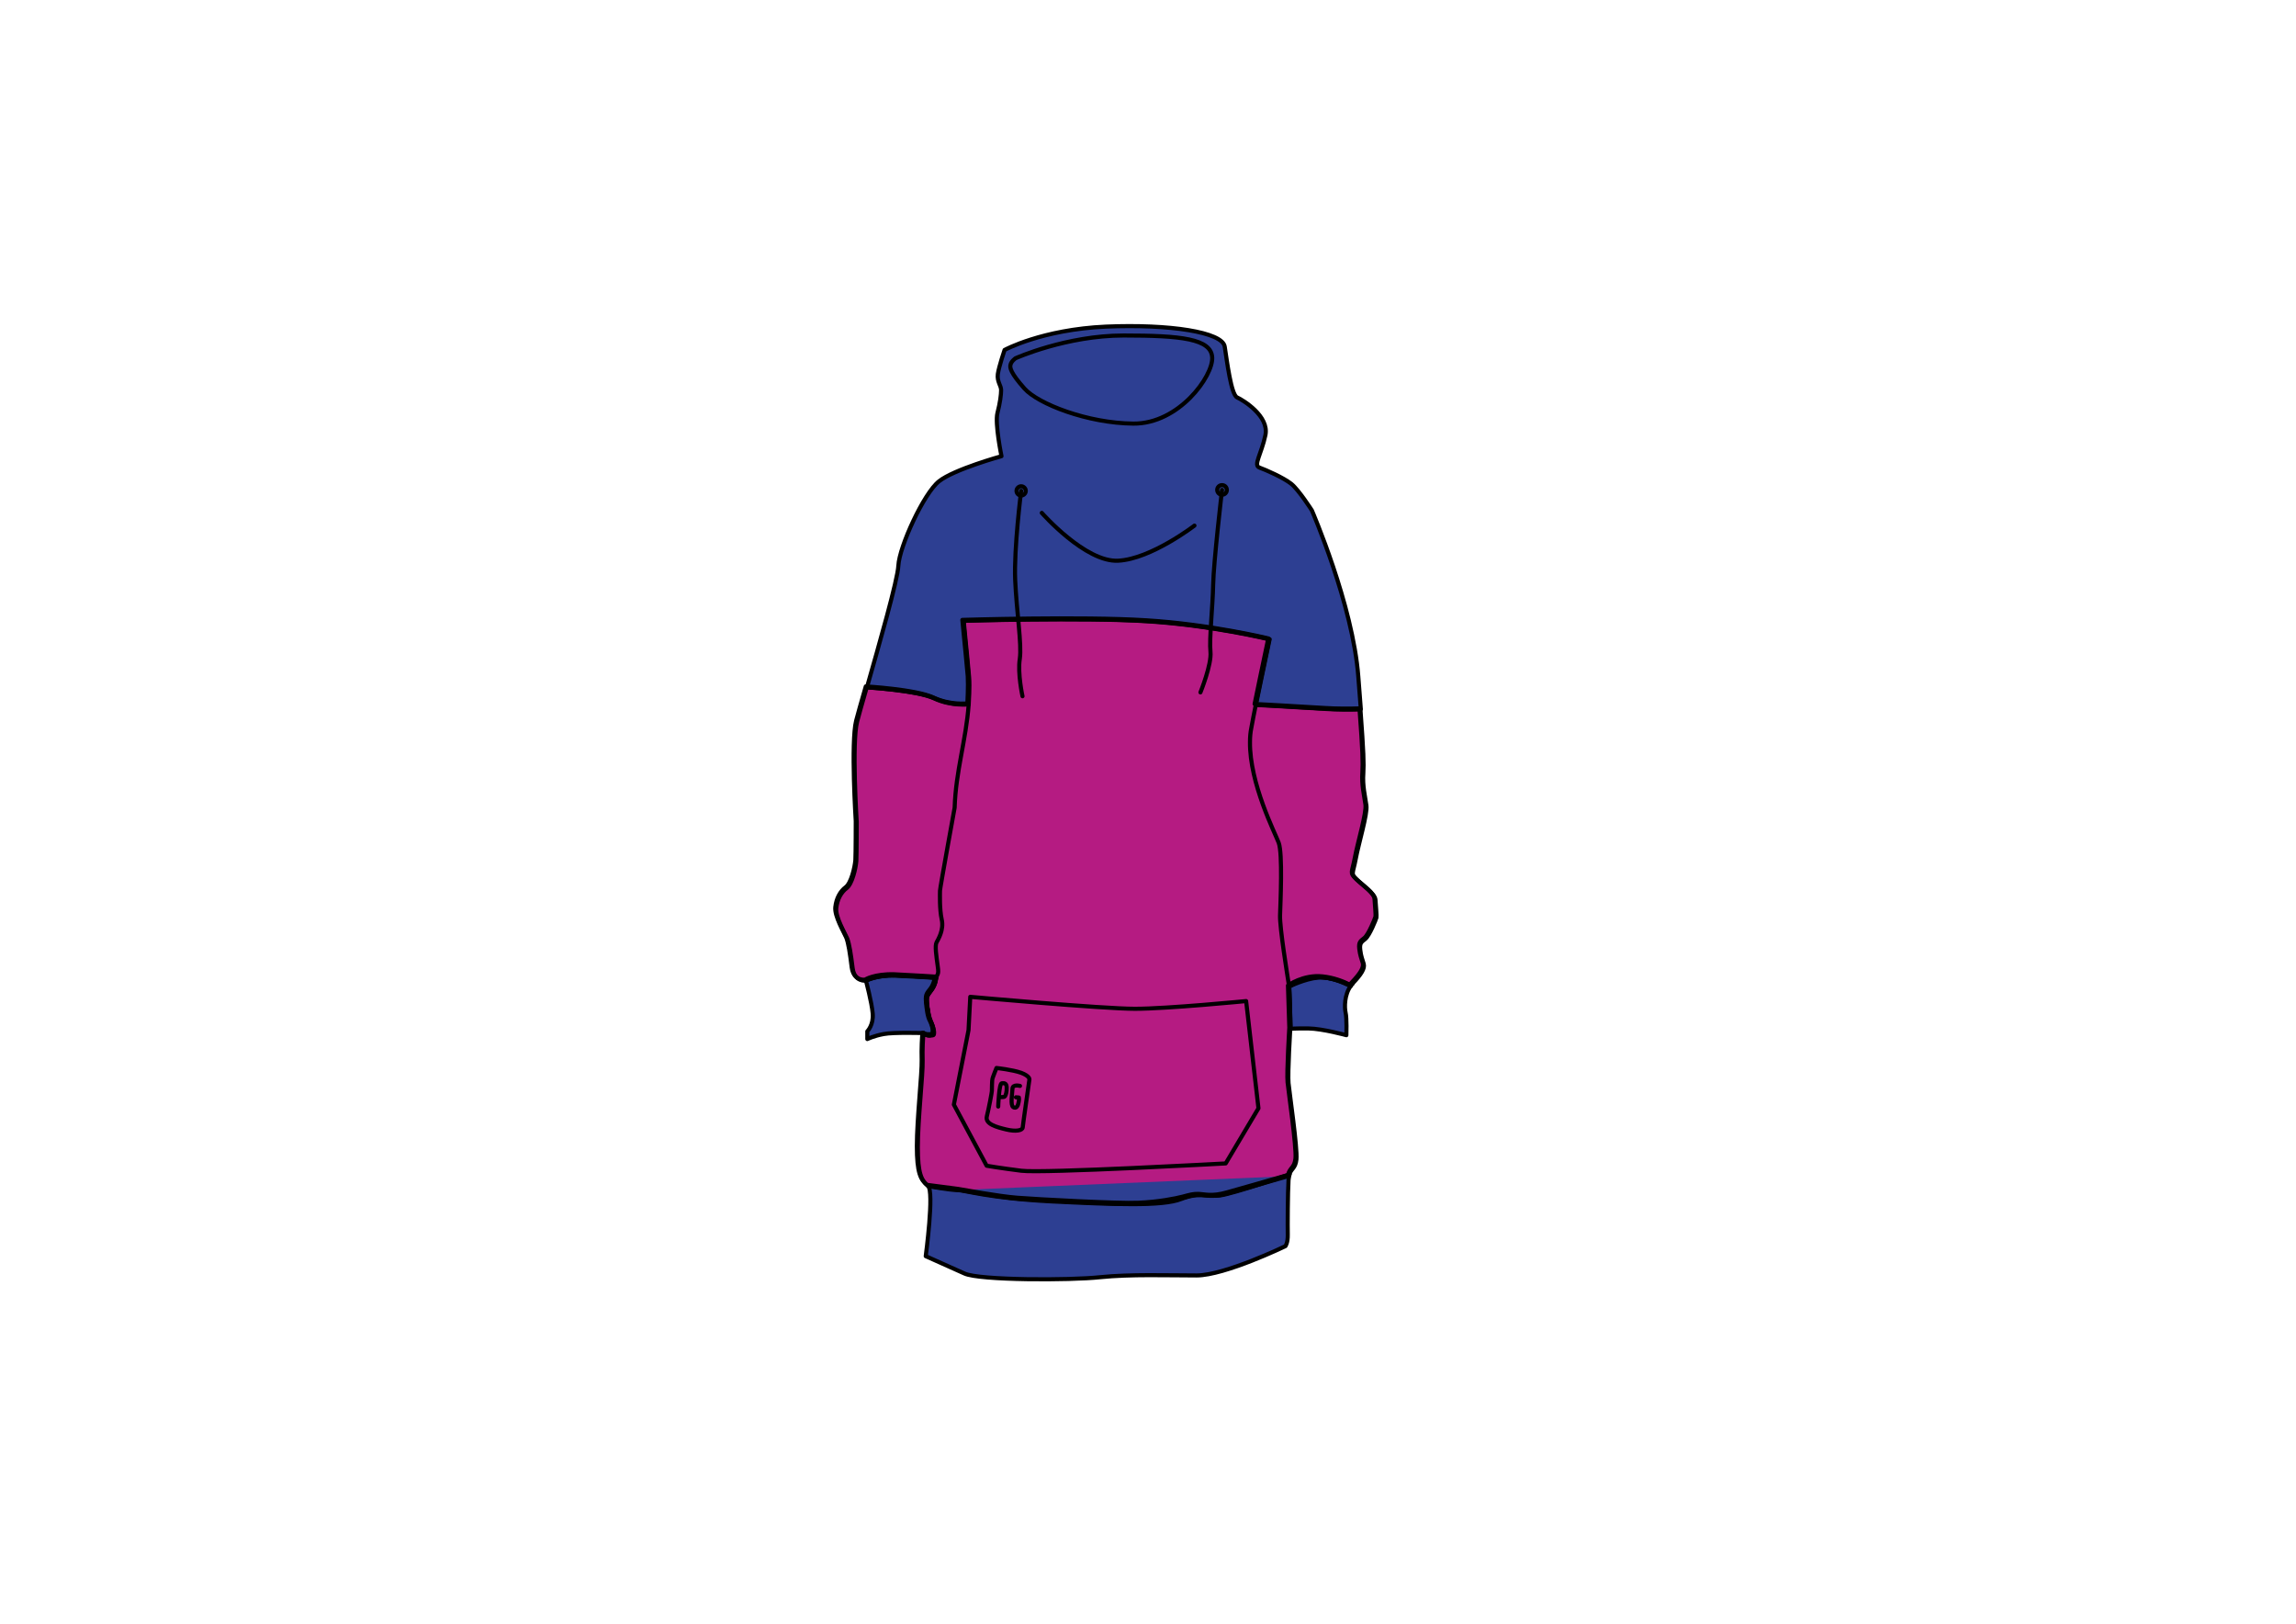
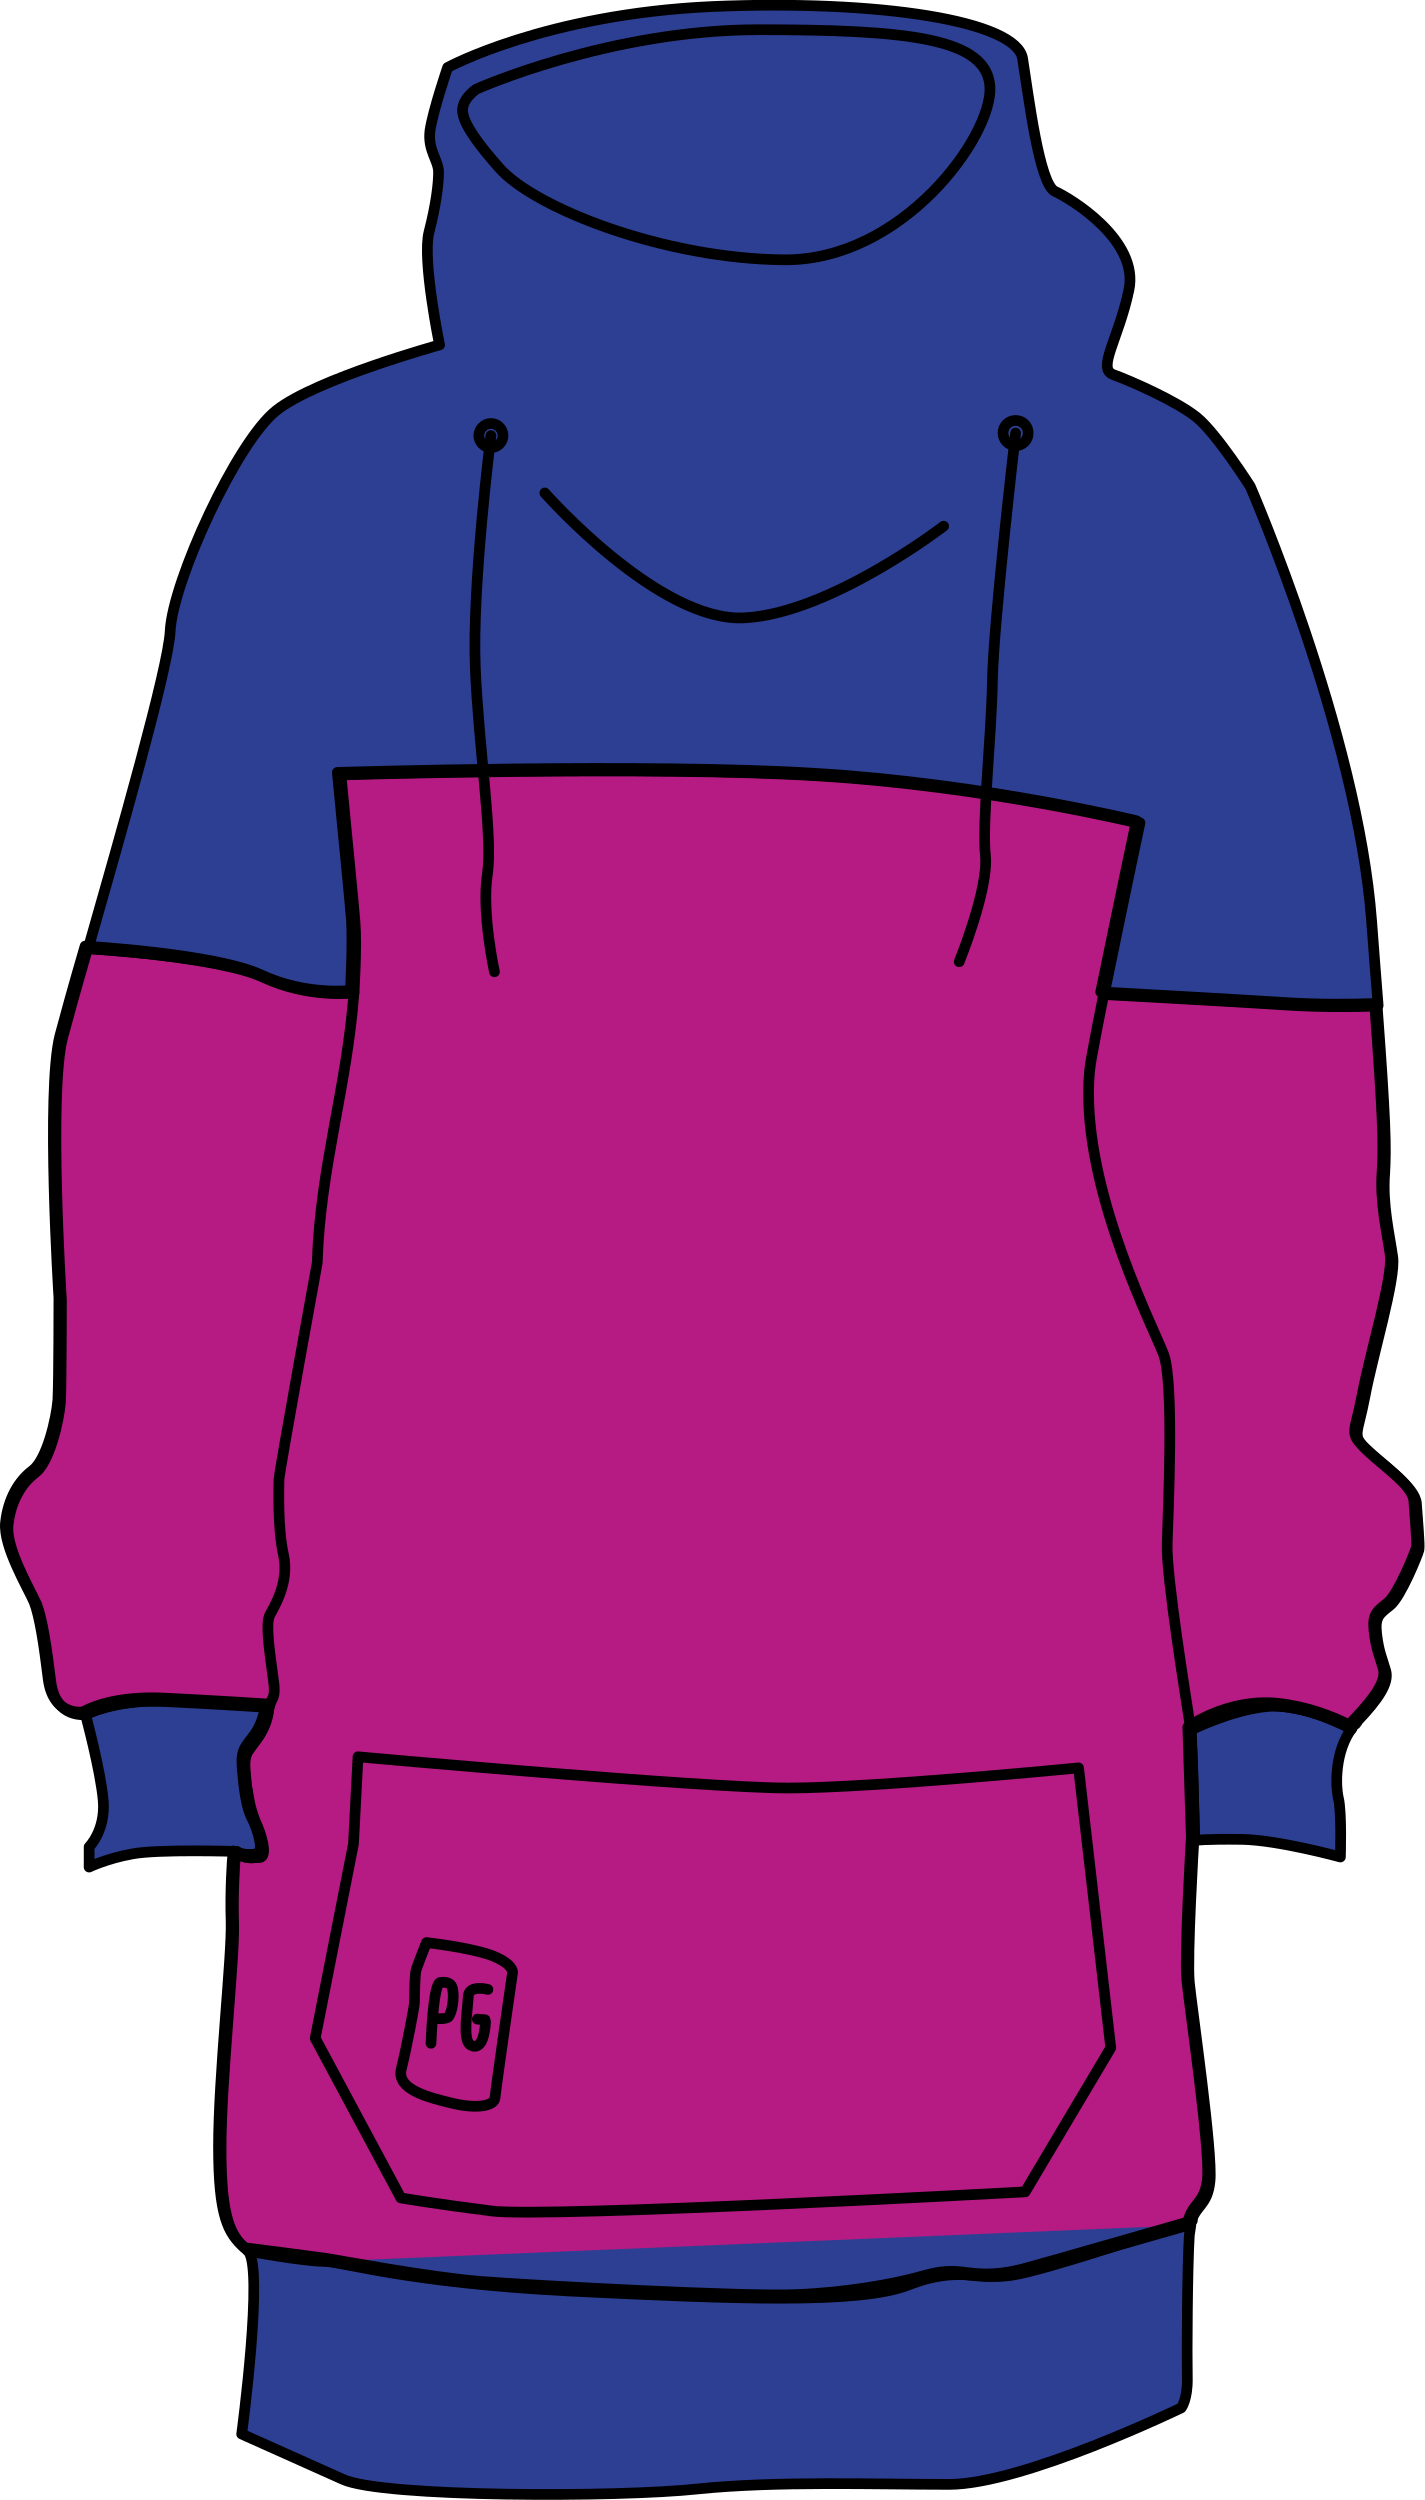
- <svg xmlns="http://www.w3.org/2000/svg" version="1.1" id="Слой_1" x="0px" y="0px" viewBox="0 0 1191 842" style="enable-background:new 0 0 1191 842;" xml:space="preserve">
+ <svg xmlns="http://www.w3.org/2000/svg" version="1.1" id="Слой_1" x="0px" y="0px" viewBox="0 0 282.9 496.5" style="enable-background:new 0 0 282.9 496.5;" xml:space="preserve">
  <style type="text/css">
	.st0{fill-rule:evenodd;clip-rule:evenodd;fill:#B51B82;}
	.st1{fill-rule:evenodd;clip-rule:evenodd;fill:#2D3F92;}
	.st2{fill:none;stroke:#000000;stroke-width:2.126;stroke-linecap:round;stroke-linejoin:round;stroke-miterlimit:22.926;}
</style>
  <g id="bottom">
-     <path class="st0" d="M448.7,508.1c0,0-5.9,0.9-6.9-6.4c-0.9-7.3-1.7-12.5-2.8-15.4c-1.2-2.8-6.2-11.1-5.7-15.8   c0.5-4.7,2.6-8.3,5.4-10.4s4.7-10.2,5-14c0.2-3.8,0.2-20.3,0.2-20.3s-2.6-40.9,0.2-52c0.8-3,2.6-9.6,5-17.8c0,0,25.9,1.5,34.9,5.7   s17.8,3.1,17.8,3.1s0.5-9.1,0.2-14c-0.4-4.9-1.8-18.9-1.8-18.9l-1-10.4c0,0,61.9-1.9,95.1,0.2c33.2,2,63.6,9.4,63.6,9.4   s-3,14.1-4.2,20s-2.9,14-2.9,14s22.4,1.2,36.5,2.1c6.2,0.4,12.7,0.4,17.9,0.2c1.7,22.8,1.8,28,1.5,33.2c-0.5,6.3,1,12.3,1.6,16.7   c0.6,4.4-4,19.5-5.5,27.5s-2.8,7.7,0.5,10.9c3.3,3.2,9.5,7.3,9.7,10.5s0.7,8.3,0.5,9.2s-3.6,9.3-5.7,11c-2.1,1.7-3.1,2.2-2.7,5.7   c0.4,3.5,1.1,4.9,1.8,7.3s-1.4,5.6-5.7,10.1c-0.4,0.4-0.7,0.8-1,1.2c-3.3-1.7-8.4-3.7-14.1-4.3c-10.1-1.1-18,4.7-18,4.7l0.7,21.9   c0,0-1.4,23.2-0.9,28.3s4.7,33.8,4.1,39.5c-0.5,5-3,4.7-3.9,8.6c-7.8,2.2-25.4,7.3-31.6,9c-8,2.3-11.7,0.9-14.6,0.8   c-3-0.1-4.5,0.4-8.3,1.4s-12.9,2.8-23.1,3.2c-10.1,0.5-52.6-1.8-62.8-2.6s-28.8-4.3-30.8-4.6s-16.1-2.1-16.1-2.1   c-3.3-2.8-5.2-6.2-5.2-20.1c0-14,2.7-37.7,2.5-44.7c-0.2-5.9,0.2-12.2,0.4-14l2,0.6c0,0,1.1,0.2,2.7,0c1.6-0.1,0.2-4.9-0.9-7   c-1.2-2.1-1.7-6.3-2-10.1s0.7-4.2,2.5-6.7s2.2-6,2.2-6s-10.6-0.7-21.1-1.2C453.4,505,448.7,508.1,448.7,508.1z" />
+     <path class="st0" d="M16.5,340c0,0-5.9,0.9-6.9-6.4c-0.9-7.3-1.7-12.5-2.8-15.4c-1.2-2.8-6.2-11.1-5.7-15.8   c0.5-4.7,2.6-8.3,5.4-10.4s4.7-10.2,5-14c0.2-3.8,0.2-20.3,0.2-20.3s-2.6-40.9,0.2-52c0.8-3,2.6-9.6,5-17.8c0,0,25.9,1.5,34.9,5.7   s17.8,3.1,17.8,3.1s0.5-9.1,0.2-14c-0.4-4.9-1.8-18.9-1.8-18.9l-1-10.4c0,0,61.9-1.9,95.1,0.2c33.2,2,63.6,9.4,63.6,9.4   s-3,14.1-4.2,20s-2.9,14-2.9,14s22.4,1.2,36.5,2.1c6.2,0.4,12.7,0.4,17.9,0.2c1.7,22.8,1.8,28,1.5,33.2c-0.5,6.3,1,12.3,1.6,16.7   c0.6,4.4-4,19.5-5.5,27.5s-2.8,7.7,0.5,10.9c3.3,3.2,9.5,7.3,9.7,10.5s0.7,8.3,0.5,9.2s-3.6,9.3-5.7,11c-2.1,1.7-3.1,2.2-2.7,5.7   c0.4,3.5,1.1,4.9,1.8,7.3s-1.4,5.6-5.7,10.1c-0.4,0.4-0.7,0.8-1,1.2c-3.3-1.7-8.4-3.7-14.1-4.3c-10.1-1.1-18,4.7-18,4.7l0.7,21.9   c0,0-1.4,23.2-0.9,28.3s4.7,33.8,4.1,39.5c-0.5,5-3,4.7-3.9,8.6c-7.8,2.2-25.4,7.3-31.6,9c-8,2.3-11.7,0.9-14.6,0.8   c-3-0.1-4.5,0.4-8.3,1.4s-12.9,2.8-23.1,3.2c-10.1,0.5-52.6-1.8-62.8-2.6s-28.8-4.3-30.8-4.6c-2-0.3-16.1-2.1-16.1-2.1   c-3.3-2.8-5.2-6.2-5.2-20.1c0-14,2.7-37.7,2.5-44.7c-0.2-5.9,0.2-12.2,0.4-14l2,0.6c0,0,1.1,0.2,2.7,0c1.6-0.1,0.2-4.9-0.9-7   c-1.2-2.1-1.7-6.3-2-10.1s0.7-4.2,2.5-6.7s2.2-6,2.2-6s-10.6-0.7-21.1-1.2C21.2,336.9,16.5,340,16.5,340z" />
  </g>
  <g id="top">
-     <path class="st1" d="M449.7,356.5c6.3-22.1,16-55.9,16.3-63.1c0.5-9.9,13.2-37.6,21.1-43.8c7.8-6.2,32.4-13,32.4-13   s-3.5-16.9-2.1-22.4c1.4-5.4,1.9-9.6,1.9-11.9c0-2.4-2.2-4.3-1.7-8.3c0.6-4,3.5-12.5,3.5-12.5s19.4-10.6,52.5-12.1   c33.1-1.4,60.6,2.8,61.7,10.4c1.2,7.6,3.3,24.8,6.4,26.3c3.1,1.4,16.8,9.7,14.7,19.6c-2.1,9.9-6.4,15.6-3.1,16.8   c3.3,1.2,12.5,5.2,16.6,8.5c4,3.3,10.6,13.7,10.6,13.7s21.3,49,24.1,86.3c0.5,6.5,0.9,12,1.3,16.8c-5.3,0.1-11.7,0.1-17.9-0.2   c-14.1-0.9-36.5-2.1-36.5-2.1s1.7-8.1,2.9-14s4.2-20,4.2-20s-30.4-7.4-63.6-9.4c-33.2-2-95.1-0.2-95.1-0.2l1,10.4   c0,0,1.4,14.1,1.8,18.9c0.4,4.9-0.2,14-0.2,14s-8.8,1.1-17.8-3.1C475.6,358,449.7,356.5,449.7,356.5L449.7,356.5z M479.2,535.8   c0,0-15.8-0.5-20.8,0.5c-5,0.9-8.5,2.6-8.5,2.6v-4c0,0,3.3-3.3,2.8-9.2s-3.5-17-3.5-17s4.8-3.1,15.3-2.7   c10.6,0.5,21.1,1.2,21.1,1.2s-0.4,3.6-2.2,6c-1.8,2.5-2.8,2.9-2.5,6.7s0.8,8,2,10.1s2.5,6.9,0.9,7s-2.7,0-2.7,0l-2-0.6   C479.2,536,479.2,535.8,479.2,535.8L479.2,535.8z M701.6,510.3c-0.1,0.1-0.1,0.1-0.2,0.2C701.4,510.4,701.5,510.4,701.6,510.3   L701.6,510.3z M700.7,511.3c-3.4,4.6-3.3,11.3-2.7,13.9c0.7,2.8,0.4,11.7,0.4,11.7s-12.4-3.4-19.6-3.5c-7.2-0.1-9.3,0.2-9.3,0.2   l-0.7-21.9c0,0,7.9-5.8,18-4.7C692.4,507.6,697.4,509.6,700.7,511.3L700.7,511.3z M668.7,610c-0.1,0.6-0.2,1.2-0.3,2   c-0.4,6.2-0.5,24-0.4,28.3s-1.2,6-1.2,6s-31.4,15.2-46.1,15.2c-14.7,0-34.3-0.7-49.9,0.9c-15.6,1.7-62.7,1.7-70.5-1.9   c-7.8-3.5-20.1-9-20.1-9s4.5-33.6,1.2-36.4c0,0,14,1.8,16.1,2.1" />
+     <path class="st1" d="M17.5,188.4c6.3-22.1,16-55.9,16.3-63.1c0.5-9.9,13.2-37.6,21.1-43.8c7.8-6.2,32.4-13,32.4-13   s-3.5-16.9-2.1-22.4c1.4-5.4,1.9-9.6,1.9-11.9c0-2.4-2.2-4.3-1.7-8.3c0.6-4,3.5-12.5,3.5-12.5s19.4-10.6,52.5-12.1   c33.1-1.4,60.6,2.8,61.7,10.4c1.2,7.6,3.3,24.8,6.4,26.3c3.1,1.4,16.8,9.7,14.7,19.6c-2.1,9.9-6.4,15.6-3.1,16.8   c3.3,1.2,12.5,5.2,16.6,8.5c4,3.3,10.6,13.7,10.6,13.7s21.3,49,24.1,86.3c0.5,6.5,0.9,12,1.3,16.8c-5.3,0.1-11.7,0.1-17.9-0.2   c-14.1-0.9-36.5-2.1-36.5-2.1s1.7-8.1,2.9-14s4.2-20,4.2-20S196,156,162.8,154c-33.2-2-95.1-0.2-95.1-0.2l1,10.4   c0,0,1.4,14.1,1.8,18.9c0.4,4.9-0.2,14-0.2,14s-8.8,1.1-17.8-3.1C43.4,189.9,17.5,188.4,17.5,188.4L17.5,188.4z M47,367.7   c0,0-15.8-0.5-20.8,0.5c-5,0.9-8.5,2.6-8.5,2.6v-4c0,0,3.3-3.3,2.8-9.2s-3.5-17-3.5-17s4.8-3.1,15.3-2.7   c10.6,0.5,21.1,1.2,21.1,1.2s-0.4,3.6-2.2,6c-1.8,2.5-2.8,2.9-2.5,6.7s0.8,8,2,10.1s2.5,6.9,0.9,7s-2.7,0-2.7,0l-2-0.6   C47,367.9,47,367.7,47,367.7L47,367.7z M269.4,342.2c-0.1,0.1-0.1,0.1-0.2,0.2C269.2,342.3,269.3,342.3,269.4,342.2L269.4,342.2z    M268.5,343.2c-3.4,4.6-3.3,11.3-2.7,13.9c0.7,2.8,0.4,11.7,0.4,11.7s-12.4-3.4-19.6-3.5c-7.2-0.1-9.3,0.2-9.3,0.2l-0.7-21.9   c0,0,7.9-5.8,18-4.7C260.2,339.5,265.2,341.5,268.5,343.2L268.5,343.2z M236.5,441.9c-0.1,0.6-0.2,1.2-0.3,2   c-0.4,6.2-0.5,24-0.4,28.3s-1.2,6-1.2,6s-31.4,15.2-46.1,15.2c-14.7,0-34.3-0.7-49.9,0.9c-15.6,1.7-62.7,1.7-70.5-1.9   c-7.8-3.5-20.1-9-20.1-9s4.5-33.6,1.2-36.4c0,0,14,1.8,16.1,2.1" />
  </g>
  <g id="Layer_2">
-     <path class="st2" d="M449.2,508.6c0,0-5.9,0.9-6.9-6.4c-0.9-7.3-1.7-12.5-2.8-15.4c-1.2-2.8-6.2-11.1-5.7-15.8   c0.5-4.7,2.6-8.3,5.4-10.4s4.7-10.2,5-14c0.2-3.8,0.2-20.3,0.2-20.3s-2.6-40.9,0.2-52c0.8-3,2.6-9.6,5-17.8c0,0,25.9,1.5,34.9,5.7   s17.8,3.1,17.8,3.1s0.5-9.1,0.2-14c-0.4-4.9-1.8-18.9-1.8-18.9l-1-10.4c0,0,61.9-1.9,95.1,0.2c33.2,2,63.6,9.4,63.6,9.4   s-3,14.1-4.2,20s-2.9,14-2.9,14s22.4,1.2,36.5,2.1c6.2,0.4,12.7,0.4,17.9,0.2c1.7,22.8,1.8,28,1.5,33.2c-0.5,6.3,1,12.3,1.6,16.7   c0.6,4.4-4,19.5-5.5,27.5s-2.8,7.7,0.5,10.9c3.3,3.2,9.5,7.3,9.7,10.5s0.7,8.3,0.5,9.2s-3.6,9.3-5.7,11c-2.1,1.7-3.1,2.2-2.7,5.7   c0.4,3.5,1.1,4.9,1.8,7.3s-1.4,5.6-5.7,10.1c-0.4,0.4-0.7,0.8-1,1.2c-3.3-1.7-8.4-3.7-14.1-4.3c-10.1-1.1-18,4.7-18,4.7l0.7,21.9   c0,0-1.4,23.2-0.9,28.3s4.7,33.8,4.1,39.5c-0.5,5-3,4.7-3.9,8.6c-7.8,2.2-25.4,7.3-31.6,9c-8,2.3-11.7,0.9-14.6,0.8   c-3-0.1-4.5,0.4-8.3,1.4s-12.9,2.8-23.1,3.2c-10.1,0.5-52.6-1.8-62.8-2.6s-28.8-4.3-30.8-4.6s-16.1-2.1-16.1-2.1   c-3.3-2.8-5.2-6.2-5.2-20.1c0-14,2.7-37.7,2.5-44.7c-0.2-5.9,0.2-12.2,0.4-14l2,0.6c0,0,1.1,0.2,2.7,0c1.6-0.1,0.2-4.9-0.9-7   c-1.2-2.1-1.7-6.3-2-10.1s0.7-4.2,2.5-6.7s2.2-6,2.2-6s-10.6-0.7-21.1-1.2C453.9,505.5,449.2,508.6,449.2,508.6z" />
-     <path class="st2" d="M448.7,508.1c0,0-5.9,0.9-6.9-6.4c-0.9-7.3-1.7-12.5-2.8-15.4c-1.2-2.8-6.2-11.1-5.7-15.8   c0.5-4.7,2.6-8.3,5.4-10.4s4.7-10.2,5-14c0.2-3.8,0.2-20.3,0.2-20.3s-2.6-40.9,0.2-52c0.8-3,2.6-9.6,5-17.8c0,0,25.9,1.5,34.9,5.7   s17.8,3.1,17.8,3.1s0.5-9.1,0.2-14c-0.4-4.9-1.8-18.9-1.8-18.9l-1-10.4c0,0,61.9-1.9,95.1,0.2c33.2,2,63.6,9.4,63.6,9.4   s-3,14.1-4.2,20s-2.9,14-2.9,14s22.4,1.2,36.5,2.1c6.2,0.4,12.7,0.4,17.9,0.2c1.7,22.8,1.8,28,1.5,33.2c-0.5,6.3,1,12.3,1.6,16.7   c0.6,4.4-4,19.5-5.5,27.5s-2.8,7.7,0.5,10.9c3.3,3.2,9.5,7.3,9.7,10.5s0.7,8.3,0.5,9.2s-3.6,9.3-5.7,11c-2.1,1.7-3.1,2.2-2.7,5.7   c0.4,3.5,1.1,4.9,1.8,7.3s-1.4,5.6-5.7,10.1c-0.4,0.4-0.7,0.8-1,1.2c-3.3-1.7-8.4-3.7-14.1-4.3c-10.1-1.1-18,4.7-18,4.7l0.7,21.9   c0,0-1.4,23.2-0.9,28.3s4.7,33.8,4.1,39.5c-0.5,5-3,4.7-3.9,8.6c-7.8,2.2-25.4,7.3-31.6,9c-8,2.3-11.7,0.9-14.6,0.8   c-3-0.1-4.5,0.4-8.3,1.4s-12.9,2.8-23.1,3.2c-10.1,0.5-52.6-1.8-62.8-2.6s-28.8-4.3-30.8-4.6s-16.1-2.1-16.1-2.1   c-3.3-2.8-5.2-6.2-5.2-20.1c0-14,2.7-37.7,2.5-44.7c-0.2-5.9,0.2-12.2,0.4-14l2,0.6c0,0,1.1,0.2,2.7,0c1.6-0.1,0.2-4.9-0.9-7   c-1.2-2.1-1.7-6.3-2-10.1s0.7-4.2,2.5-6.7s2.2-6,2.2-6s-10.6-0.7-21.1-1.2C453.4,505,448.7,508.1,448.7,508.1z" />
-     <path class="st2" d="M479.2,535.8c0,0,3.7,3.1,4.6-0.3c0.8-3.4-1.5-5.7-2.2-10.3s-2.1-6.3-0.5-8.8c1.7-2.5,3.9-4.7,4.4-8.3   c0.5-3.5,1.7-1.9,0.9-7.1c-0.7-5.2-1.5-10.5-0.6-12.2s3.9-6.5,2.7-11.9c-1.2-5.4-0.9-13.5-0.9-14.9s7.6-43.1,7.6-43.1   c0.6-19.1,5.9-34.8,7.3-53.7" />
-     <path class="st2" d="M669.4,533.6c0,0-0.2-18.5-0.9-23.2s-4.7-29.1-4.5-35.7s1.4-31.9-0.7-37.6c-1.9-5.1-15.1-30.7-14.9-52.2   c0-2.6,0.2-5,0.7-7.4c0.6-3.4,1.4-7.4,2.3-11.9" />
-     <path class="st2" d="M503.3,517c0,0,68.6,6.2,85.4,6.2c16.8,0,57.7-4,57.7-4l6.4,55.6l-17,28.6c0,0-94.9,5.2-106,3.8   s-18-2.6-18-2.6l-17-31.7l7.6-38.6L503.3,517z" />
-     <path class="st2" d="M516.9,553.9c0,0,8.3,0.9,12.8,2.5c4.5,1.7,4.3,3.4,4.3,3.4s-3.4,23.5-3.5,25c-0.2,1.5-3.5,2.2-8.5,1   s-11.1-2.8-10.1-6.8c1-4,2.6-12.4,2.6-13.1c0-0.8,0.1-5.9,0.3-6.4C514.9,558.9,516.9,553.9,516.9,553.9z" />
-     <path class="st2" d="M517.8,573.9c0,0,0.4-12.1,1.9-12.1c1.5-0.1,2.4,0.1,2.5,2.2c0.1,2.1-0.4,3.9-0.9,4.6   c-0.5,0.7-3.2,0.3-3.2,0.3" />
-     <path class="st2" d="M529.1,563.2c0,0-3.8-1-3.9,1.4c-0.1,2.5-1.2,8.6,0.4,9.6c1.6,1,2.5-0.7,2.8-2.6c0.1-0.7,0.2-1.2,0.2-1.6   c0-0.9,0.1-0.8-0.5-0.8l-1.1-0.1" />
+     <path class="st2" d="M17,340.5c0,0-5.9,0.9-6.9-6.4c-0.9-7.3-1.7-12.5-2.8-15.4c-1.2-2.8-6.2-11.1-5.7-15.8   c0.5-4.7,2.6-8.3,5.4-10.4s4.7-10.2,5-14c0.2-3.8,0.2-20.3,0.2-20.3s-2.6-40.9,0.2-52c0.8-3,2.6-9.6,5-17.8c0,0,25.9,1.5,34.9,5.7   s17.8,3.1,17.8,3.1s0.5-9.1,0.2-14c-0.4-4.9-1.8-18.9-1.8-18.9l-1-10.4c0,0,61.9-1.9,95.1,0.2c33.2,2,63.6,9.4,63.6,9.4   s-3,14.1-4.2,20s-2.9,14-2.9,14s22.4,1.2,36.5,2.1c6.2,0.4,12.7,0.4,17.9,0.2c1.7,22.8,1.8,28,1.5,33.2c-0.5,6.3,1,12.3,1.6,16.7   c0.6,4.4-4,19.5-5.5,27.5s-2.8,7.7,0.5,10.9c3.3,3.2,9.5,7.3,9.7,10.5s0.7,8.3,0.5,9.2s-3.6,9.3-5.7,11c-2.1,1.7-3.1,2.2-2.7,5.7   c0.4,3.5,1.1,4.9,1.8,7.3s-1.4,5.6-5.7,10.1c-0.4,0.4-0.7,0.8-1,1.2c-3.3-1.7-8.4-3.7-14.1-4.3c-10.1-1.1-18,4.7-18,4.7l0.7,21.9   c0,0-1.4,23.2-0.9,28.3s4.7,33.8,4.1,39.5c-0.5,5-3,4.7-3.9,8.6c-7.8,2.2-25.4,7.3-31.6,9c-8,2.3-11.7,0.9-14.6,0.8   c-3-0.1-4.5,0.4-8.3,1.4s-12.9,2.8-23.1,3.2c-10.1,0.5-52.6-1.8-62.8-2.6s-28.8-4.3-30.8-4.6c-2-0.3-16.1-2.1-16.1-2.1   c-3.3-2.8-5.2-6.2-5.2-20.1c0-14,2.7-37.7,2.5-44.7c-0.2-5.9,0.2-12.2,0.4-14l2,0.6c0,0,1.1,0.2,2.7,0c1.6-0.1,0.2-4.9-0.9-7   c-1.2-2.1-1.7-6.3-2-10.1s0.7-4.2,2.5-6.7s2.2-6,2.2-6s-10.6-0.7-21.1-1.2C21.7,337.4,17,340.5,17,340.5z" />
+     <path class="st2" d="M16.5,340c0,0-5.9,0.9-6.9-6.4c-0.9-7.3-1.7-12.5-2.8-15.4c-1.2-2.8-6.2-11.1-5.7-15.8   c0.5-4.7,2.6-8.3,5.4-10.4s4.7-10.2,5-14c0.2-3.8,0.2-20.3,0.2-20.3s-2.6-40.9,0.2-52c0.8-3,2.6-9.6,5-17.8c0,0,25.9,1.5,34.9,5.7   s17.8,3.1,17.8,3.1s0.5-9.1,0.2-14c-0.4-4.9-1.8-18.9-1.8-18.9l-1-10.4c0,0,61.9-1.9,95.1,0.2c33.2,2,63.6,9.4,63.6,9.4   s-3,14.1-4.2,20s-2.9,14-2.9,14s22.4,1.2,36.5,2.1c6.2,0.4,12.7,0.4,17.9,0.2c1.7,22.8,1.8,28,1.5,33.2c-0.5,6.3,1,12.3,1.6,16.7   c0.6,4.4-4,19.5-5.5,27.5s-2.8,7.7,0.5,10.9c3.3,3.2,9.5,7.3,9.7,10.5s0.7,8.3,0.5,9.2s-3.6,9.3-5.7,11c-2.1,1.7-3.1,2.2-2.7,5.7   c0.4,3.5,1.1,4.9,1.8,7.3s-1.4,5.6-5.7,10.1c-0.4,0.4-0.7,0.8-1,1.2c-3.3-1.7-8.4-3.7-14.1-4.3c-10.1-1.1-18,4.7-18,4.7l0.7,21.9   c0,0-1.4,23.2-0.9,28.3s4.7,33.8,4.1,39.5c-0.5,5-3,4.7-3.9,8.6c-7.8,2.2-25.4,7.3-31.6,9c-8,2.3-11.7,0.9-14.6,0.8   c-3-0.1-4.5,0.4-8.3,1.4s-12.9,2.8-23.1,3.2c-10.1,0.5-52.6-1.8-62.8-2.6s-28.8-4.3-30.8-4.6c-2-0.3-16.1-2.1-16.1-2.1   c-3.3-2.8-5.2-6.2-5.2-20.1c0-14,2.7-37.7,2.5-44.7c-0.2-5.9,0.2-12.2,0.4-14l2,0.6c0,0,1.1,0.2,2.7,0c1.6-0.1,0.2-4.9-0.9-7   c-1.2-2.1-1.7-6.3-2-10.1s0.7-4.2,2.5-6.7s2.2-6,2.2-6s-10.6-0.7-21.1-1.2C21.2,336.9,16.5,340,16.5,340z" />
+     <path class="st2" d="M47,367.7c0,0,3.7,3.1,4.6-0.3c0.8-3.4-1.5-5.7-2.2-10.3s-2.1-6.3-0.5-8.8c1.7-2.5,3.9-4.7,4.4-8.3   c0.5-3.5,1.7-1.9,0.9-7.1c-0.7-5.2-1.5-10.5-0.6-12.2s3.9-6.5,2.7-11.9c-1.2-5.4-0.9-13.5-0.9-14.9s7.6-43.1,7.6-43.1   c0.6-19.1,5.9-34.8,7.3-53.7" />
+     <path class="st2" d="M237.2,365.5c0,0-0.2-18.5-0.9-23.2s-4.7-29.1-4.5-35.7s1.4-31.9-0.7-37.6c-1.9-5.1-15.1-30.7-14.9-52.2   c0-2.6,0.2-5,0.7-7.4c0.6-3.4,1.4-7.4,2.3-11.9" />
+     <path class="st2" d="M71.1,348.9c0,0,68.6,6.2,85.4,6.2c16.8,0,57.7-4,57.7-4l6.4,55.6l-17,28.6c0,0-94.9,5.2-106,3.8   s-18-2.6-18-2.6l-17-31.7l7.6-38.6L71.1,348.9z" />
+     <path class="st2" d="M84.7,385.8c0,0,8.3,0.9,12.8,2.5c4.5,1.7,4.3,3.4,4.3,3.4s-3.4,23.5-3.5,25c-0.2,1.5-3.5,2.2-8.5,1   s-11.1-2.8-10.1-6.8c1-4,2.6-12.4,2.6-13.1c0-0.8,0.1-5.9,0.3-6.4C82.7,390.8,84.7,385.8,84.7,385.8z" />
+     <path class="st2" d="M85.6,405.8c0,0,0.4-12.1,1.9-12.1c1.5-0.1,2.4,0.1,2.5,2.2c0.1,2.1-0.4,3.9-0.9,4.6c-0.5,0.7-3.2,0.3-3.2,0.3   " />
+     <path class="st2" d="M96.9,395.1c0,0-3.8-1-3.9,1.4c-0.1,2.5-1.2,8.6,0.4,9.6c1.6,1,2.5-0.7,2.8-2.6c0.1-0.7,0.2-1.2,0.2-1.6   c0-0.9,0.1-0.8-0.5-0.8l-1.1-0.1" />
  </g>
  <g id="Layer_1">
-     <path class="st2" d="M449.7,356.5c6.3-22.1,16-55.9,16.3-63.1c0.5-9.9,13.2-37.6,21.1-43.8c7.8-6.2,32.4-13,32.4-13   s-3.5-16.9-2.1-22.4c1.4-5.4,1.9-9.6,1.9-11.9c0-2.4-2.2-4.3-1.7-8.3c0.6-4,3.5-12.5,3.5-12.5s19.4-10.6,52.5-12.1   c33.1-1.4,60.6,2.8,61.7,10.4c1.2,7.6,3.3,24.8,6.4,26.3c3.1,1.4,16.8,9.7,14.7,19.6c-2.1,9.9-6.4,15.6-3.1,16.8   c3.3,1.2,12.5,5.2,16.6,8.5c4,3.3,10.6,13.7,10.6,13.7s21.3,49,24.1,86.3c0.5,6.5,0.9,12,1.3,16.8c-5.3,0.1-11.7,0.1-17.9-0.2   c-14.1-0.9-36.5-2.1-36.5-2.1s1.7-8.1,2.9-14s4.2-20,4.2-20s-30.4-7.4-63.6-9.4c-33.2-2-95.1-0.2-95.1-0.2l1,10.4   c0,0,1.4,14.1,1.8,18.9c0.4,4.9-0.2,14-0.2,14s-8.8,1.1-17.8-3.1C475.6,358,449.7,356.5,449.7,356.5L449.7,356.5z M479.2,535.8   c0,0-15.8-0.5-20.8,0.5c-5,0.9-8.5,2.6-8.5,2.6v-4c0,0,3.3-3.3,2.8-9.2s-3.5-17-3.5-17s4.8-3.1,15.3-2.7   c10.6,0.5,21.1,1.2,21.1,1.2s-0.4,3.6-2.2,6c-1.8,2.5-2.8,2.9-2.5,6.7s0.8,8,2,10.1s2.5,6.9,0.9,7s-2.7,0-2.7,0l-2-0.6   C479.2,536,479.2,535.8,479.2,535.8L479.2,535.8z M701.6,510.3c-0.1,0.1-0.1,0.1-0.2,0.2C701.4,510.4,701.5,510.4,701.6,510.3   L701.6,510.3z M700.7,511.3c-3.4,4.6-3.3,11.3-2.7,13.9c0.7,2.8,0.4,11.7,0.4,11.7s-12.4-3.4-19.6-3.5c-7.2-0.1-9.3,0.2-9.3,0.2   l-0.7-21.9c0,0,7.9-5.8,18-4.7C692.4,507.6,697.4,509.6,700.7,511.3L700.7,511.3z M668.7,610c-0.1,0.6-0.2,1.2-0.3,2   c-0.4,6.2-0.5,24-0.4,28.3s-1.2,6-1.2,6s-31.4,15.2-46.1,15.2c-14.7,0-34.3-0.7-49.9,0.9c-15.6,1.7-62.7,1.7-70.5-1.9   c-7.8-3.5-20.1-9-20.1-9s4.5-33.6,1.2-36.4c0,0,14,1.8,16.1,2.1" />
-     <path class="st2" d="M526.8,185.8c0,0,26.3-11.8,56.1-11.8s45.4,1.7,45.9,11.4s-17.3,34.5-40.9,34.3c-23.7-0.2-49.4-10.2-56.5-18.2   s-7.7-10.8-7.2-12.4C524.6,187.3,526.8,185.8,526.8,185.8z" />
-     <path class="st2" d="M540.4,266c0,0,22.7,25.8,39.7,24.8c17-0.9,39.5-18.2,39.5-18.2" />
-     <path class="st2" d="M449.2,508.6c0,0,5.9-2.9,15.3-2.7c9.5,0.2,21.1,1.2,21.1,1.2" />
-     <path class="st2" d="M700.6,511.5c0,0-9.4-5.2-16.7-4.5s-15.2,4.7-15.2,4.7" />
-     <path class="st2" d="M669,609.1c0,0-29.2,10-36.1,10.9c-6.9,0.9-10.6-1.9-20.3,1.9c-9.7,3.8-34.3,2.8-67.2,1.2   c-32.9-1.7-45.2-5.9-49-5.9s-14.8-2-14.8-2" />
-     <path class="st2" d="M529.7,257c1.3,0,2.4-1.1,2.4-2.4c0-1.3-1.1-2.4-2.4-2.4c-1.3,0-2.4,1.1-2.4,2.4S528.4,257,529.7,257z" />
-     <path class="st2" d="M633.9,256.6c1.4,0,2.5-1.1,2.5-2.5s-1.1-2.5-2.5-2.5s-2.5,1.1-2.5,2.5C631.4,255.4,632.5,256.6,633.9,256.6z" />
-     <path class="st2" d="M529.7,254.6c0,0-3.8,29.9-3.1,46.2c0.7,16.3,3.5,33.4,2.4,40.9c-1.2,7.6,1.4,19.4,1.4,19.4" />
-     <path class="st2" d="M633.9,254.1c0,0-4.4,37.7-4.6,49.1c-0.2,11.4-2.1,28.2-1.4,34.8c0.7,6.6-5.2,21.1-5.2,21.1" />
+     <path class="st2" d="M17.5,188.4c6.3-22.1,16-55.9,16.3-63.1c0.5-9.9,13.2-37.6,21.1-43.8c7.8-6.2,32.4-13,32.4-13   s-3.5-16.9-2.1-22.4c1.4-5.4,1.9-9.6,1.9-11.9c0-2.4-2.2-4.3-1.7-8.3c0.6-4,3.5-12.5,3.5-12.5s19.4-10.6,52.5-12.1   c33.1-1.4,60.6,2.8,61.7,10.4c1.2,7.6,3.3,24.8,6.4,26.3c3.1,1.4,16.8,9.7,14.7,19.6c-2.1,9.9-6.4,15.6-3.1,16.8   c3.3,1.2,12.5,5.2,16.6,8.5c4,3.3,10.6,13.7,10.6,13.7s21.3,49,24.1,86.3c0.5,6.5,0.9,12,1.3,16.8c-5.3,0.1-11.7,0.1-17.9-0.2   c-14.1-0.9-36.5-2.1-36.5-2.1s1.7-8.1,2.9-14s4.2-20,4.2-20S196,156,162.8,154c-33.2-2-95.1-0.2-95.1-0.2l1,10.4   c0,0,1.4,14.1,1.8,18.9c0.4,4.9-0.2,14-0.2,14s-8.8,1.1-17.8-3.1C43.4,189.9,17.5,188.4,17.5,188.4L17.5,188.4z M47,367.7   c0,0-15.8-0.5-20.8,0.5c-5,0.9-8.5,2.6-8.5,2.6v-4c0,0,3.3-3.3,2.8-9.2s-3.5-17-3.5-17s4.8-3.1,15.3-2.7   c10.6,0.5,21.1,1.2,21.1,1.2s-0.4,3.6-2.2,6c-1.8,2.5-2.8,2.9-2.5,6.7s0.8,8,2,10.1s2.5,6.9,0.9,7s-2.7,0-2.7,0l-2-0.6   C47,367.9,47,367.7,47,367.7L47,367.7z M269.4,342.2c-0.1,0.1-0.1,0.1-0.2,0.2C269.2,342.3,269.3,342.3,269.4,342.2L269.4,342.2z    M268.5,343.2c-3.4,4.6-3.3,11.3-2.7,13.9c0.7,2.8,0.4,11.7,0.4,11.7s-12.4-3.4-19.6-3.5c-7.2-0.1-9.3,0.2-9.3,0.2l-0.7-21.9   c0,0,7.9-5.8,18-4.7C260.2,339.5,265.2,341.5,268.5,343.2L268.5,343.2z M236.5,441.9c-0.1,0.6-0.2,1.2-0.3,2   c-0.4,6.2-0.5,24-0.4,28.3s-1.2,6-1.2,6s-31.4,15.2-46.1,15.2c-14.7,0-34.3-0.7-49.9,0.9c-15.6,1.7-62.7,1.7-70.5-1.9   c-7.8-3.5-20.1-9-20.1-9s4.5-33.6,1.2-36.4c0,0,14,1.8,16.1,2.1" />
+     <path class="st2" d="M94.6,17.7c0,0,26.3-11.8,56.1-11.8s45.4,1.7,45.9,11.4s-17.3,34.5-40.9,34.3c-23.7-0.2-49.4-10.2-56.5-18.2   S91.5,22.6,92,21C92.4,19.2,94.6,17.7,94.6,17.7z" />
+     <path class="st2" d="M108.2,97.9c0,0,22.7,25.8,39.7,24.8c17-0.9,39.5-18.2,39.5-18.2" />
+     <path class="st2" d="M17,340.5c0,0,5.9-2.9,15.3-2.7c9.5,0.2,21.1,1.2,21.1,1.2" />
+     <path class="st2" d="M268.4,343.4c0,0-9.4-5.2-16.7-4.5s-15.2,4.7-15.2,4.7" />
+     <path class="st2" d="M236.8,441c0,0-29.2,10-36.1,10.9c-6.9,0.9-10.6-1.9-20.3,1.9c-9.7,3.8-34.3,2.8-67.2,1.2   c-32.9-1.7-45.2-5.9-49-5.9c-3.8,0-14.8-2-14.8-2" />
+     <path class="st2" d="M97.5,88.9c1.3,0,2.4-1.1,2.4-2.4c0-1.3-1.1-2.4-2.4-2.4c-1.3,0-2.4,1.1-2.4,2.4S96.2,88.9,97.5,88.9z" />
+     <path class="st2" d="M201.7,88.5c1.4,0,2.5-1.1,2.5-2.5s-1.1-2.5-2.5-2.5s-2.5,1.1-2.5,2.5C199.2,87.3,200.3,88.5,201.7,88.5z" />
+     <path class="st2" d="M97.5,86.5c0,0-3.8,29.9-3.1,46.2c0.7,16.3,3.5,33.4,2.4,40.9c-1.2,7.6,1.4,19.4,1.4,19.4" />
+     <path class="st2" d="M201.7,86c0,0-4.4,37.7-4.6,49.1c-0.2,11.4-2.1,28.2-1.4,34.8c0.7,6.6-5.2,21.1-5.2,21.1" />
  </g>
</svg>
